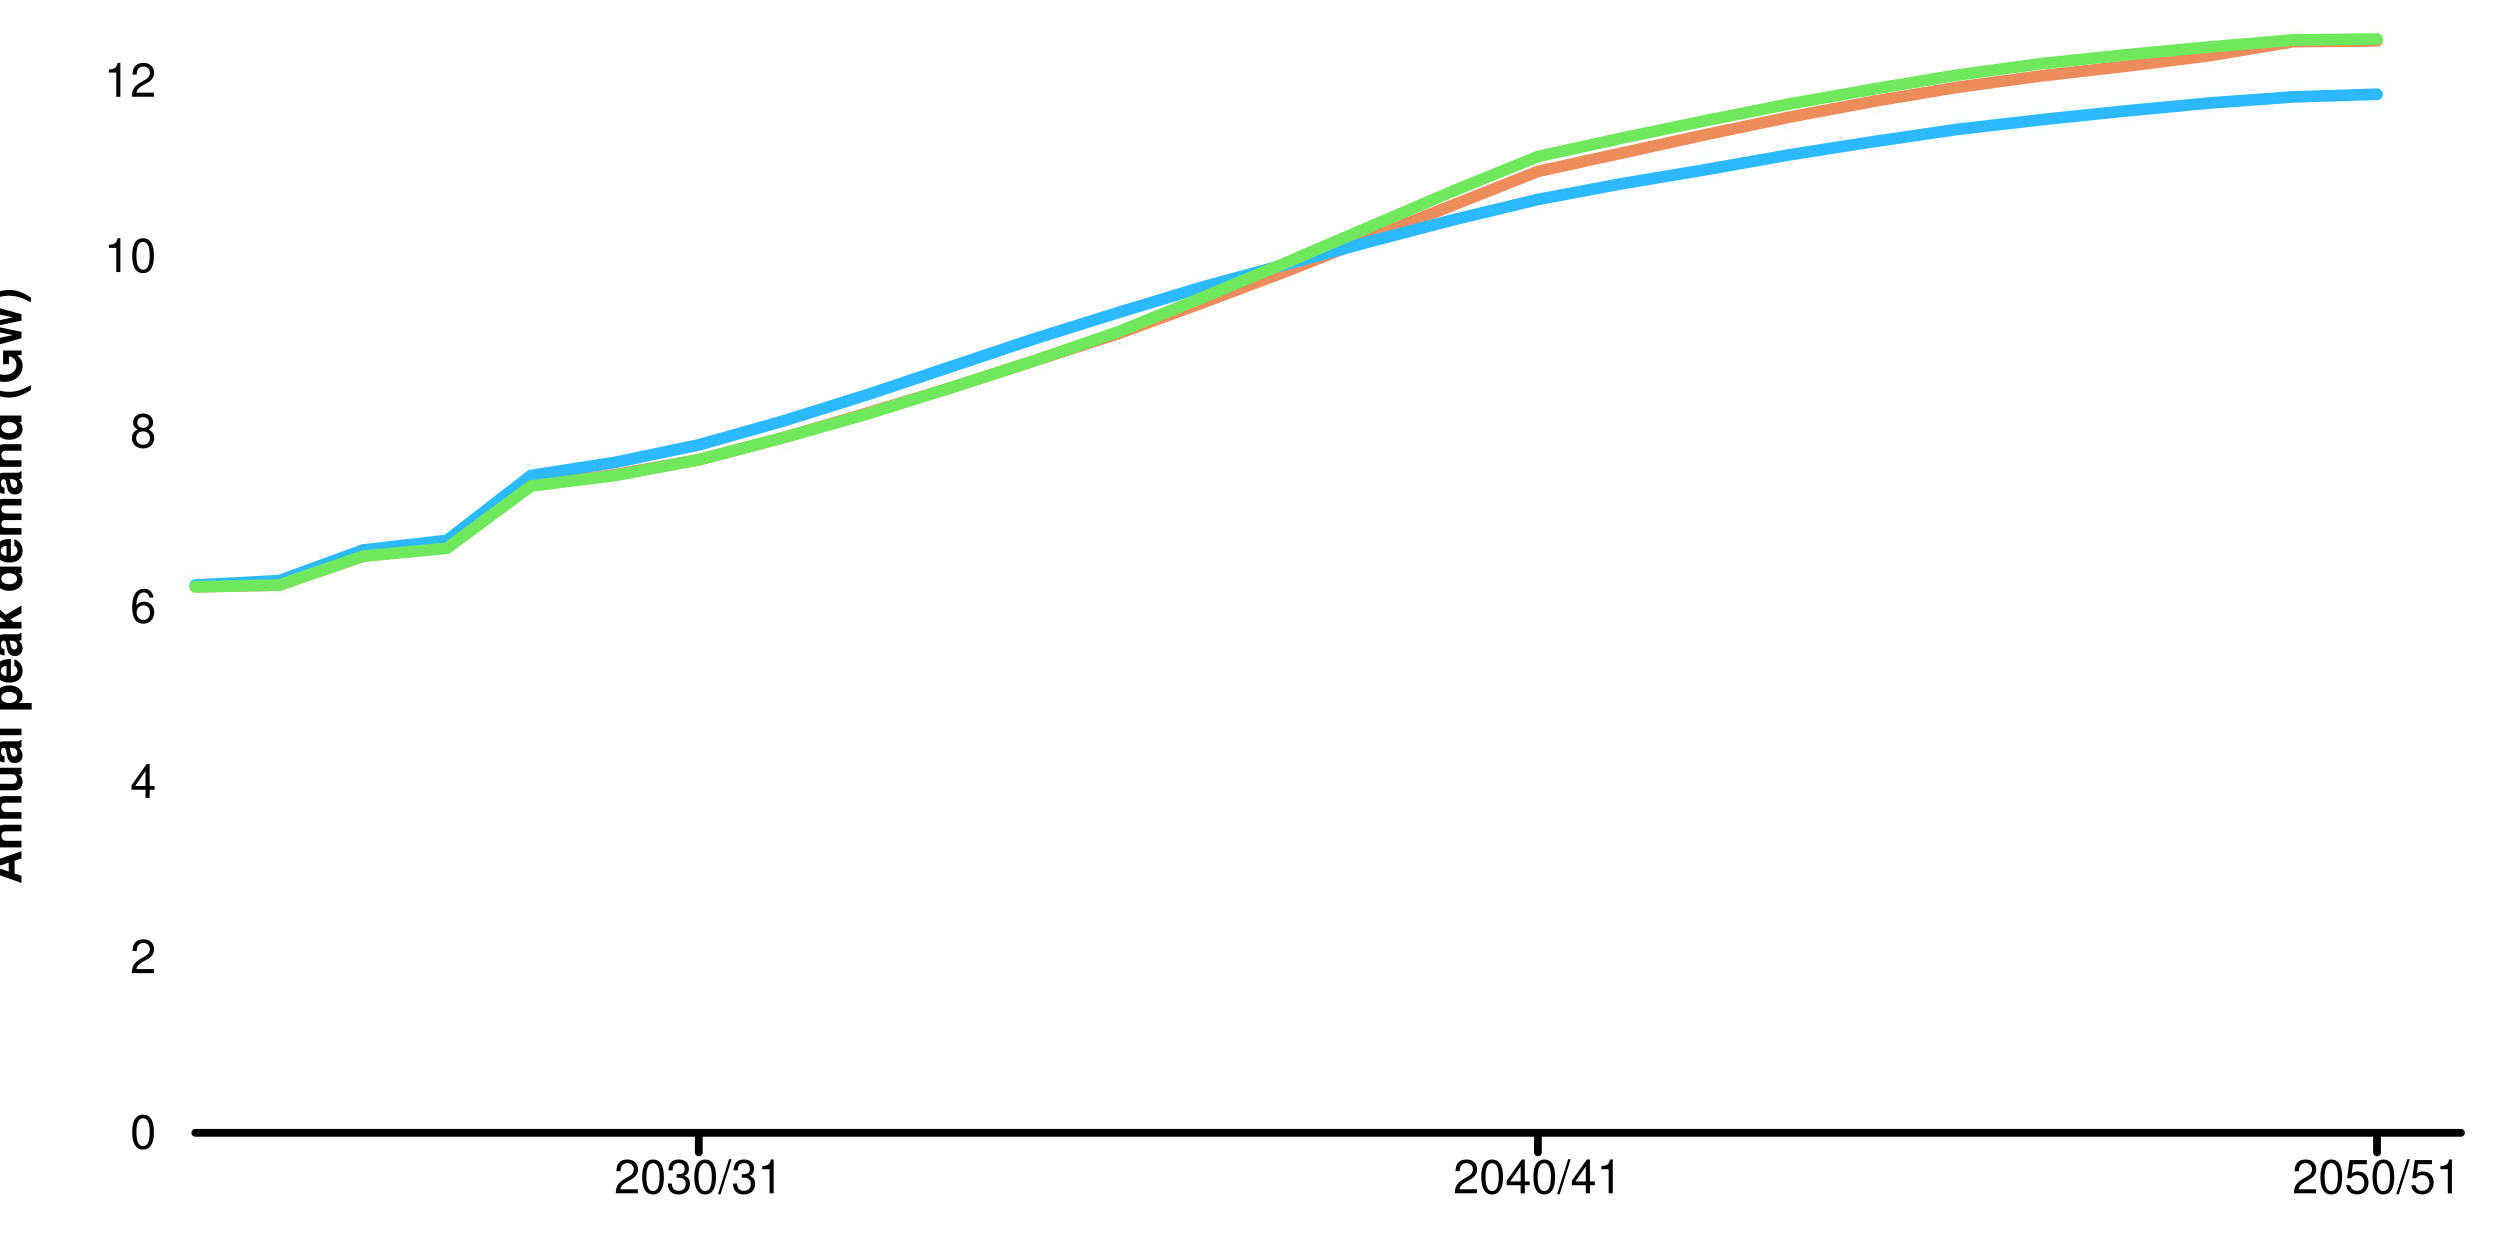
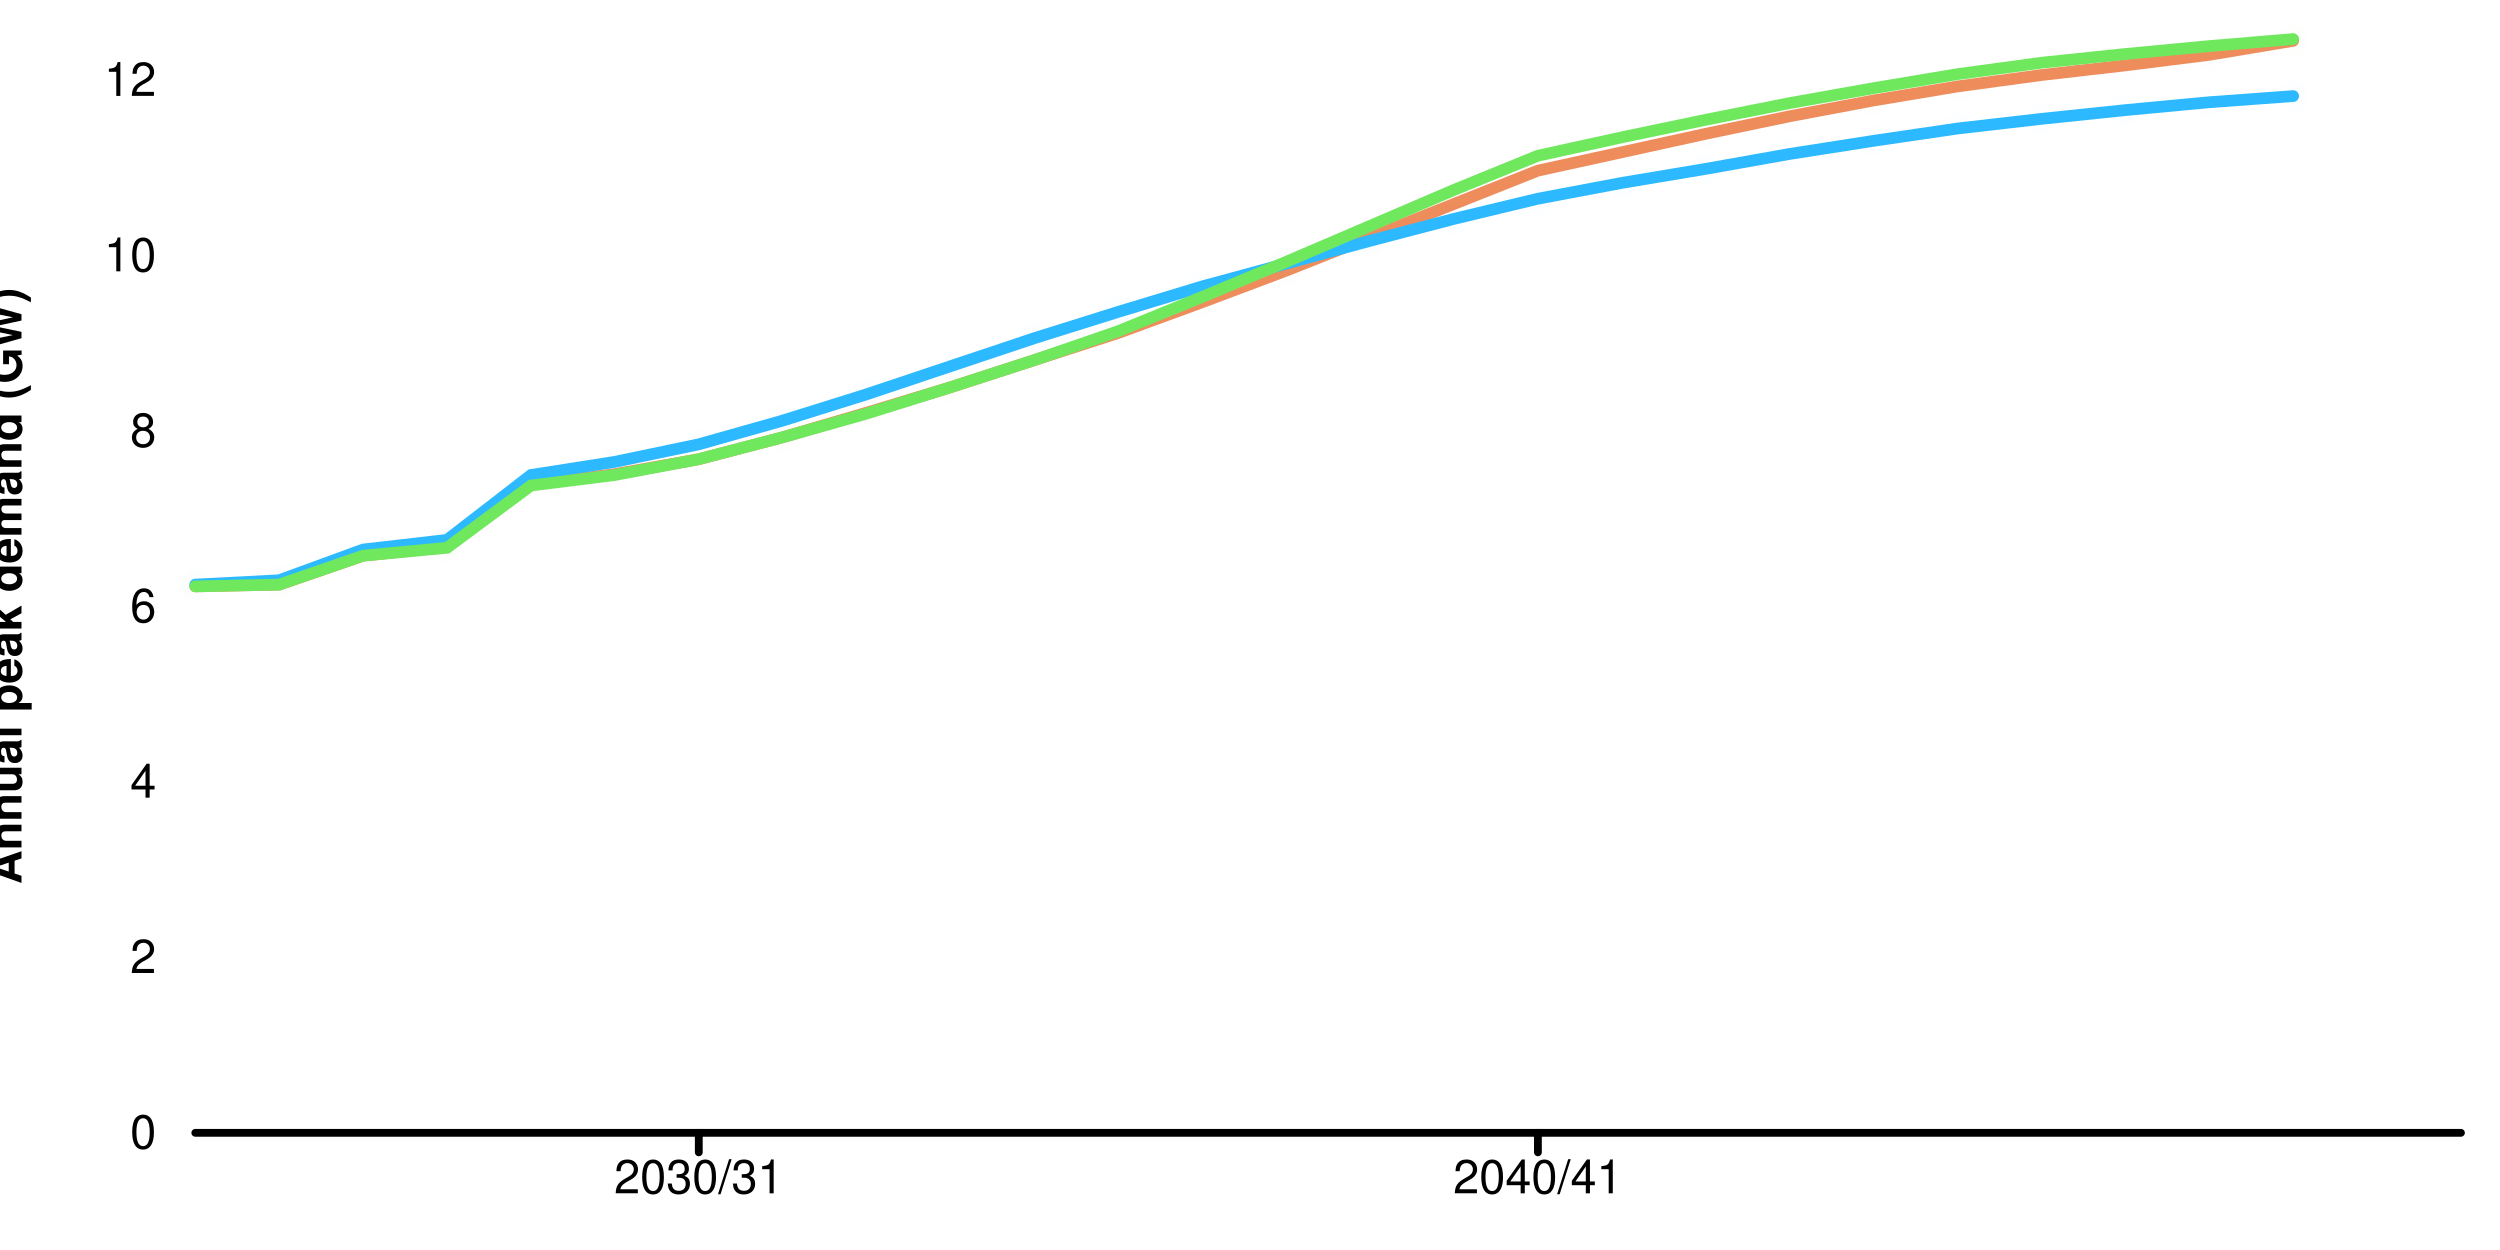
<svg xmlns="http://www.w3.org/2000/svg" width="640" height="320" viewBox="0 0 640 320" preserveAspectRatio="xMinYMin meet" overflow="visible" class="oi-chart-main" data-type="line-chart">
  <defs>
    <style>
	.series path.line { fill-opacity: 0; }
	.series path.line.dotted { stroke-dasharray: 12 20 }
	.series:hover path.line, .series.on path.line { stroke-width: 5; }
	.series .marker { opacity:0.01; }
	.series:hover .marker, .series.active .marker, .series .marker.selected { opacity:1!important; }
	.series .marker:hover, .series .marker.on { r: 6px!important; fill: black; }
	.grid { font-family: "Helvetica Neue",Helvetica,Arial,"Lucida Grande",sans-serif; }
	.grid line { stroke: rgb(0,0,0); stroke-width: 2; stroke-linecap: round; }
	.grid.grid-x text { text-anchor: middle; dominant-baseline: hanging; transform: translateY(10px); }
	.grid.grid-y text { text-anchor: end; dominant-baseline: middle; transform: translateX(-10px); }
	</style>
  </defs>
  <g class="grid grid-y">
    <line x1="50" y1="290" x2="630" y2="290" data-left="50" />
    <text x="50" y="290" text-anchor="end">0</text>
-     <text x="50" y="245.128" text-anchor="end">2</text>
-     <text x="50" y="200.256" text-anchor="end">4</text>
-     <text x="50" y="155.385" text-anchor="end">6</text>
-     <text x="50" y="110.513" text-anchor="end">8</text>
-     <text x="50" y="65.641" text-anchor="end">10</text>
-     <text x="50" y="20.769" text-anchor="end">12</text>
+     <text x="50" y="245.092" text-anchor="end">2</text>
+     <text x="50" y="200.184" text-anchor="end">4</text>
+     <text x="50" y="155.277" text-anchor="end">6</text>
+     <text x="50" y="110.369" text-anchor="end">8</text>
+     <text x="50" y="65.461" text-anchor="end">10</text>
+     <text x="50" y="20.553" text-anchor="end">12</text>
    <text style="text-anchor:middle;dominant-baseline:hanging;font-weight:bold;transform: translateY(150px) rotate(-90deg);">Annual peak demand (GW)</text>
  </g>
  <g class="grid grid-x">
    <line class="tick" x1="178.889" y1="290" x2="178.889" y2="295" />
    <text x="178.889" y="290" text-anchor="middle">2030/31</text>
    <line class="tick" x1="393.704" y1="290" x2="393.704" y2="295" />
    <text x="393.704" y="290" text-anchor="middle">2040/41</text>
-     <line class="tick" x1="608.519" y1="290" x2="608.519" y2="295" />
-     <text x="608.519" y="290" text-anchor="middle">2050/51</text>
    <text style="text-anchor:middle;dominant-baseline:hanging;font-weight:bold;transform: translateY(150px) rotate(-90deg);" />
  </g>
  <g class="data-layer" role="table">
    <g data-scenario="electric-engagement" class="series series-1" tabindex="0" role="row" aria-label="Series: Electric Engagement" data-series="1">
-       <path d="M 50.00,150.22L 71.48,149.78L 92.96,142.37L 114.44,140.13L 135.93,124.20L 157.41,121.51L 178.89,117.69L 200.37,112.08L 221.85,105.80L 243.33,99.29L 264.81,92.34L 286.30,85.38L 307.78,77.53L 329.26,69.46L 350.74,60.93L 372.22,52.40L 393.70,43.88L 415.19,39.17L 436.67,34.46L 458.15,29.97L 479.63,25.93L 501.11,22.34L 522.59,19.42L 544.07,16.96L 565.56,14.26L 587.04,10.67L 608.52,10.45" id="Electric Engagement" class="line" stroke="#EE8C5C" stroke-width="3" stroke-linecap="round" />
-       <circle class="marker" cx="50.00" cy="150.22" data-y="6.23" data-x="2024/25" data-i="0" data-series="1" r="4" fill="#EE8C5C" roll="cell" />
-       <circle class="marker" cx="71.48" cy="149.78" data-y="6.25" data-x="2025/26" data-i="1" data-series="1" r="4" fill="#EE8C5C" roll="cell" />
-       <circle class="marker" cx="92.96" cy="142.37" data-y="6.58" data-x="2026/27" data-i="2" data-series="1" r="4" fill="#EE8C5C" roll="cell" />
-       <circle class="marker" cx="114.44" cy="140.13" data-y="6.68" data-x="2027/28" data-i="3" data-series="1" r="4" fill="#EE8C5C" roll="cell" />
-       <circle class="marker" cx="135.93" cy="124.20" data-y="7.39" data-x="2028/29" data-i="4" data-series="1" r="4" fill="#EE8C5C" roll="cell" />
-       <circle class="marker" cx="157.41" cy="121.51" data-y="7.51" data-x="2029/30" data-i="5" data-series="1" r="4" fill="#EE8C5C" roll="cell" />
-       <circle class="marker" cx="178.89" cy="117.69" data-y="7.68" data-x="2030/31" data-i="6" data-series="1" r="4" fill="#EE8C5C" roll="cell" />
-       <circle class="marker" cx="200.37" cy="112.08" data-y="7.93" data-x="2031/32" data-i="7" data-series="1" r="4" fill="#EE8C5C" roll="cell" />
-       <circle class="marker" cx="221.85" cy="105.80" data-y="8.21" data-x="2032/33" data-i="8" data-series="1" r="4" fill="#EE8C5C" roll="cell" />
-       <circle class="marker" cx="243.33" cy="99.29" data-y="8.50" data-x="2033/34" data-i="9" data-series="1" r="4" fill="#EE8C5C" roll="cell" />
-       <circle class="marker" cx="264.81" cy="92.34" data-y="8.81" data-x="2034/35" data-i="10" data-series="1" r="4" fill="#EE8C5C" roll="cell" />
-       <circle class="marker" cx="286.30" cy="85.38" data-y="9.12" data-x="2035/36" data-i="11" data-series="1" r="4" fill="#EE8C5C" roll="cell" />
-       <circle class="marker" cx="307.78" cy="77.53" data-y="9.47" data-x="2036/37" data-i="12" data-series="1" r="4" fill="#EE8C5C" roll="cell" />
-       <circle class="marker" cx="329.26" cy="69.46" data-y="9.83" data-x="2037/38" data-i="13" data-series="1" r="4" fill="#EE8C5C" roll="cell" />
-       <circle class="marker" cx="350.74" cy="60.93" data-y="10.21" data-x="2038/39" data-i="14" data-series="1" r="4" fill="#EE8C5C" roll="cell" />
-       <circle class="marker" cx="372.22" cy="52.40" data-y="10.59" data-x="2039/40" data-i="15" data-series="1" r="4" fill="#EE8C5C" roll="cell" />
-       <circle class="marker" cx="393.70" cy="43.88" data-y="10.97" data-x="2040/41" data-i="16" data-series="1" r="4" fill="#EE8C5C" roll="cell" />
-       <circle class="marker" cx="415.19" cy="39.17" data-y="11.18" data-x="2041/42" data-i="17" data-series="1" r="4" fill="#EE8C5C" roll="cell" />
-       <circle class="marker" cx="436.67" cy="34.46" data-y="11.39" data-x="2042/43" data-i="18" data-series="1" r="4" fill="#EE8C5C" roll="cell" />
-       <circle class="marker" cx="458.15" cy="29.97" data-y="11.59" data-x="2043/44" data-i="19" data-series="1" r="4" fill="#EE8C5C" roll="cell" />
-       <circle class="marker" cx="479.63" cy="25.93" data-y="11.77" data-x="2044/45" data-i="20" data-series="1" r="4" fill="#EE8C5C" roll="cell" />
-       <circle class="marker" cx="501.11" cy="22.34" data-y="11.93" data-x="2045/46" data-i="21" data-series="1" r="4" fill="#EE8C5C" roll="cell" />
-       <circle class="marker" cx="522.59" cy="19.42" data-y="12.06" data-x="2046/47" data-i="22" data-series="1" r="4" fill="#EE8C5C" roll="cell" />
-       <circle class="marker" cx="544.07" cy="16.96" data-y="12.17" data-x="2047/48" data-i="23" data-series="1" r="4" fill="#EE8C5C" roll="cell" />
-       <circle class="marker" cx="565.56" cy="14.26" data-y="12.29" data-x="2048/49" data-i="24" data-series="1" r="4" fill="#EE8C5C" roll="cell" />
-       <circle class="marker" cx="587.04" cy="10.67" data-y="12.45" data-x="2049/50" data-i="25" data-series="1" r="4" fill="#EE8C5C" roll="cell" />
-       <circle class="marker" cx="608.52" cy="10.45" data-y="12.46" data-x="2050/51" data-i="26" data-series="1" r="4" fill="#EE8C5C" roll="cell" />
+       <path d="M 50.00,150.11L 71.48,149.66L 92.96,142.25L 114.44,140.01L 135.93,124.07L 157.41,121.37L 178.89,117.55L 200.37,111.94L 221.85,105.65L 243.33,99.14L 264.81,92.18L 286.30,85.22L 307.78,77.36L 329.26,69.28L 350.74,60.75L 372.22,52.21L 393.70,43.68L 415.19,38.97L 436.67,34.25L 458.15,29.76L 479.63,25.72L 501.11,22.13L 522.59,19.21L 544.07,16.74L 565.56,14.04L 587.04,10.45" id="Electric Engagement" class="line" stroke="#EE8C5C" stroke-width="3" stroke-linecap="round" />
+       <circle class="marker" cx="50.00" cy="150.11" data-y="6.23" data-x="2024/25" data-i="0" data-series="1" r="4" fill="#EE8C5C" roll="cell" />
+       <circle class="marker" cx="71.48" cy="149.66" data-y="6.25" data-x="2025/26" data-i="1" data-series="1" r="4" fill="#EE8C5C" roll="cell" />
+       <circle class="marker" cx="92.96" cy="142.25" data-y="6.58" data-x="2026/27" data-i="2" data-series="1" r="4" fill="#EE8C5C" roll="cell" />
+       <circle class="marker" cx="114.44" cy="140.01" data-y="6.68" data-x="2027/28" data-i="3" data-series="1" r="4" fill="#EE8C5C" roll="cell" />
+       <circle class="marker" cx="135.93" cy="124.07" data-y="7.39" data-x="2028/29" data-i="4" data-series="1" r="4" fill="#EE8C5C" roll="cell" />
+       <circle class="marker" cx="157.41" cy="121.37" data-y="7.51" data-x="2029/30" data-i="5" data-series="1" r="4" fill="#EE8C5C" roll="cell" />
+       <circle class="marker" cx="178.89" cy="117.55" data-y="7.68" data-x="2030/31" data-i="6" data-series="1" r="4" fill="#EE8C5C" roll="cell" />
+       <circle class="marker" cx="200.37" cy="111.94" data-y="7.93" data-x="2031/32" data-i="7" data-series="1" r="4" fill="#EE8C5C" roll="cell" />
+       <circle class="marker" cx="221.85" cy="105.65" data-y="8.21" data-x="2032/33" data-i="8" data-series="1" r="4" fill="#EE8C5C" roll="cell" />
+       <circle class="marker" cx="243.33" cy="99.14" data-y="8.50" data-x="2033/34" data-i="9" data-series="1" r="4" fill="#EE8C5C" roll="cell" />
+       <circle class="marker" cx="264.81" cy="92.18" data-y="8.81" data-x="2034/35" data-i="10" data-series="1" r="4" fill="#EE8C5C" roll="cell" />
+       <circle class="marker" cx="286.30" cy="85.22" data-y="9.12" data-x="2035/36" data-i="11" data-series="1" r="4" fill="#EE8C5C" roll="cell" />
+       <circle class="marker" cx="307.78" cy="77.36" data-y="9.47" data-x="2036/37" data-i="12" data-series="1" r="4" fill="#EE8C5C" roll="cell" />
+       <circle class="marker" cx="329.26" cy="69.28" data-y="9.83" data-x="2037/38" data-i="13" data-series="1" r="4" fill="#EE8C5C" roll="cell" />
+       <circle class="marker" cx="350.74" cy="60.75" data-y="10.21" data-x="2038/39" data-i="14" data-series="1" r="4" fill="#EE8C5C" roll="cell" />
+       <circle class="marker" cx="372.22" cy="52.21" data-y="10.59" data-x="2039/40" data-i="15" data-series="1" r="4" fill="#EE8C5C" roll="cell" />
+       <circle class="marker" cx="393.70" cy="43.68" data-y="10.97" data-x="2040/41" data-i="16" data-series="1" r="4" fill="#EE8C5C" roll="cell" />
+       <circle class="marker" cx="415.19" cy="38.97" data-y="11.18" data-x="2041/42" data-i="17" data-series="1" r="4" fill="#EE8C5C" roll="cell" />
+       <circle class="marker" cx="436.67" cy="34.25" data-y="11.39" data-x="2042/43" data-i="18" data-series="1" r="4" fill="#EE8C5C" roll="cell" />
+       <circle class="marker" cx="458.15" cy="29.76" data-y="11.59" data-x="2043/44" data-i="19" data-series="1" r="4" fill="#EE8C5C" roll="cell" />
+       <circle class="marker" cx="479.63" cy="25.72" data-y="11.77" data-x="2044/45" data-i="20" data-series="1" r="4" fill="#EE8C5C" roll="cell" />
+       <circle class="marker" cx="501.11" cy="22.13" data-y="11.93" data-x="2045/46" data-i="21" data-series="1" r="4" fill="#EE8C5C" roll="cell" />
+       <circle class="marker" cx="522.59" cy="19.21" data-y="12.06" data-x="2046/47" data-i="22" data-series="1" r="4" fill="#EE8C5C" roll="cell" />
+       <circle class="marker" cx="544.07" cy="16.74" data-y="12.17" data-x="2047/48" data-i="23" data-series="1" r="4" fill="#EE8C5C" roll="cell" />
+       <circle class="marker" cx="565.56" cy="14.04" data-y="12.29" data-x="2048/49" data-i="24" data-series="1" r="4" fill="#EE8C5C" roll="cell" />
+       <circle class="marker" cx="587.04" cy="10.45" data-y="12.45" data-x="2049/50" data-i="25" data-series="1" r="4" fill="#EE8C5C" roll="cell" />
    </g>
    <g data-scenario="hydrogen-evolution" class="series series-2" tabindex="0" role="row" aria-label="Series: Hydrogen Evolution" data-series="2">
-       <path d="M 50.00,149.78L 71.48,148.65L 92.96,140.80L 114.44,138.33L 135.93,121.73L 157.41,118.37L 178.89,113.88L 200.37,107.82L 221.85,101.09L 243.33,93.91L 264.81,86.73L 286.30,80.00L 307.78,73.49L 329.26,67.66L 350.74,61.83L 372.22,56.22L 393.70,51.06L 415.19,47.02L 436.67,43.43L 458.15,39.62L 479.63,36.25L 501.11,33.11L 522.59,30.64L 544.07,28.40L 565.56,26.38L 587.04,24.81L 608.52,24.13" id="Hydrogen Evolution" class="line" stroke="#2CB9FF" stroke-width="3" stroke-linecap="round" />
-       <circle class="marker" cx="50.00" cy="149.78" data-y="6.25" data-x="2024/25" data-i="0" data-series="2" r="4" fill="#2CB9FF" roll="cell" />
-       <circle class="marker" cx="71.48" cy="148.65" data-y="6.30" data-x="2025/26" data-i="1" data-series="2" r="4" fill="#2CB9FF" roll="cell" />
-       <circle class="marker" cx="92.96" cy="140.80" data-y="6.65" data-x="2026/27" data-i="2" data-series="2" r="4" fill="#2CB9FF" roll="cell" />
-       <circle class="marker" cx="114.44" cy="138.33" data-y="6.76" data-x="2027/28" data-i="3" data-series="2" r="4" fill="#2CB9FF" roll="cell" />
-       <circle class="marker" cx="135.93" cy="121.73" data-y="7.50" data-x="2028/29" data-i="4" data-series="2" r="4" fill="#2CB9FF" roll="cell" />
-       <circle class="marker" cx="157.41" cy="118.37" data-y="7.65" data-x="2029/30" data-i="5" data-series="2" r="4" fill="#2CB9FF" roll="cell" />
-       <circle class="marker" cx="178.89" cy="113.88" data-y="7.85" data-x="2030/31" data-i="6" data-series="2" r="4" fill="#2CB9FF" roll="cell" />
-       <circle class="marker" cx="200.37" cy="107.82" data-y="8.12" data-x="2031/32" data-i="7" data-series="2" r="4" fill="#2CB9FF" roll="cell" />
-       <circle class="marker" cx="221.85" cy="101.09" data-y="8.42" data-x="2032/33" data-i="8" data-series="2" r="4" fill="#2CB9FF" roll="cell" />
-       <circle class="marker" cx="243.33" cy="93.91" data-y="8.74" data-x="2033/34" data-i="9" data-series="2" r="4" fill="#2CB9FF" roll="cell" />
-       <circle class="marker" cx="264.81" cy="86.73" data-y="9.06" data-x="2034/35" data-i="10" data-series="2" r="4" fill="#2CB9FF" roll="cell" />
-       <circle class="marker" cx="286.30" cy="80.00" data-y="9.36" data-x="2035/36" data-i="11" data-series="2" r="4" fill="#2CB9FF" roll="cell" />
-       <circle class="marker" cx="307.78" cy="73.49" data-y="9.65" data-x="2036/37" data-i="12" data-series="2" r="4" fill="#2CB9FF" roll="cell" />
-       <circle class="marker" cx="329.26" cy="67.66" data-y="9.91" data-x="2037/38" data-i="13" data-series="2" r="4" fill="#2CB9FF" roll="cell" />
-       <circle class="marker" cx="350.74" cy="61.83" data-y="10.17" data-x="2038/39" data-i="14" data-series="2" r="4" fill="#2CB9FF" roll="cell" />
-       <circle class="marker" cx="372.22" cy="56.22" data-y="10.42" data-x="2039/40" data-i="15" data-series="2" r="4" fill="#2CB9FF" roll="cell" />
-       <circle class="marker" cx="393.70" cy="51.06" data-y="10.65" data-x="2040/41" data-i="16" data-series="2" r="4" fill="#2CB9FF" roll="cell" />
-       <circle class="marker" cx="415.19" cy="47.02" data-y="10.83" data-x="2041/42" data-i="17" data-series="2" r="4" fill="#2CB9FF" roll="cell" />
-       <circle class="marker" cx="436.67" cy="43.43" data-y="10.99" data-x="2042/43" data-i="18" data-series="2" r="4" fill="#2CB9FF" roll="cell" />
-       <circle class="marker" cx="458.15" cy="39.62" data-y="11.16" data-x="2043/44" data-i="19" data-series="2" r="4" fill="#2CB9FF" roll="cell" />
-       <circle class="marker" cx="479.63" cy="36.25" data-y="11.31" data-x="2044/45" data-i="20" data-series="2" r="4" fill="#2CB9FF" roll="cell" />
-       <circle class="marker" cx="501.11" cy="33.11" data-y="11.45" data-x="2045/46" data-i="21" data-series="2" r="4" fill="#2CB9FF" roll="cell" />
-       <circle class="marker" cx="522.59" cy="30.64" data-y="11.56" data-x="2046/47" data-i="22" data-series="2" r="4" fill="#2CB9FF" roll="cell" />
-       <circle class="marker" cx="544.07" cy="28.40" data-y="11.66" data-x="2047/48" data-i="23" data-series="2" r="4" fill="#2CB9FF" roll="cell" />
-       <circle class="marker" cx="565.56" cy="26.38" data-y="11.75" data-x="2048/49" data-i="24" data-series="2" r="4" fill="#2CB9FF" roll="cell" />
-       <circle class="marker" cx="587.04" cy="24.81" data-y="11.82" data-x="2049/50" data-i="25" data-series="2" r="4" fill="#2CB9FF" roll="cell" />
-       <circle class="marker" cx="608.52" cy="24.13" data-y="11.85" data-x="2050/51" data-i="26" data-series="2" r="4" fill="#2CB9FF" roll="cell" />
+       <path d="M 50.00,149.66L 71.48,148.54L 92.96,140.68L 114.44,138.21L 135.93,121.60L 157.41,118.23L 178.89,113.74L 200.37,107.67L 221.85,100.94L 243.33,93.75L 264.81,86.57L 286.30,79.83L 307.78,73.32L 329.26,67.48L 350.74,61.64L 372.22,56.03L 393.70,50.87L 415.19,46.82L 436.67,43.23L 458.15,39.41L 479.63,36.05L 501.11,32.90L 522.59,30.43L 544.07,28.19L 565.56,26.17L 587.04,24.60" id="Hydrogen Evolution" class="line" stroke="#2CB9FF" stroke-width="3" stroke-linecap="round" />
+       <circle class="marker" cx="50.00" cy="149.66" data-y="6.25" data-x="2024/25" data-i="0" data-series="2" r="4" fill="#2CB9FF" roll="cell" />
+       <circle class="marker" cx="71.48" cy="148.54" data-y="6.30" data-x="2025/26" data-i="1" data-series="2" r="4" fill="#2CB9FF" roll="cell" />
+       <circle class="marker" cx="92.96" cy="140.68" data-y="6.65" data-x="2026/27" data-i="2" data-series="2" r="4" fill="#2CB9FF" roll="cell" />
+       <circle class="marker" cx="114.44" cy="138.21" data-y="6.76" data-x="2027/28" data-i="3" data-series="2" r="4" fill="#2CB9FF" roll="cell" />
+       <circle class="marker" cx="135.93" cy="121.60" data-y="7.50" data-x="2028/29" data-i="4" data-series="2" r="4" fill="#2CB9FF" roll="cell" />
+       <circle class="marker" cx="157.41" cy="118.23" data-y="7.65" data-x="2029/30" data-i="5" data-series="2" r="4" fill="#2CB9FF" roll="cell" />
+       <circle class="marker" cx="178.89" cy="113.74" data-y="7.85" data-x="2030/31" data-i="6" data-series="2" r="4" fill="#2CB9FF" roll="cell" />
+       <circle class="marker" cx="200.37" cy="107.67" data-y="8.12" data-x="2031/32" data-i="7" data-series="2" r="4" fill="#2CB9FF" roll="cell" />
+       <circle class="marker" cx="221.85" cy="100.94" data-y="8.42" data-x="2032/33" data-i="8" data-series="2" r="4" fill="#2CB9FF" roll="cell" />
+       <circle class="marker" cx="243.33" cy="93.75" data-y="8.74" data-x="2033/34" data-i="9" data-series="2" r="4" fill="#2CB9FF" roll="cell" />
+       <circle class="marker" cx="264.81" cy="86.57" data-y="9.06" data-x="2034/35" data-i="10" data-series="2" r="4" fill="#2CB9FF" roll="cell" />
+       <circle class="marker" cx="286.30" cy="79.83" data-y="9.36" data-x="2035/36" data-i="11" data-series="2" r="4" fill="#2CB9FF" roll="cell" />
+       <circle class="marker" cx="307.78" cy="73.32" data-y="9.65" data-x="2036/37" data-i="12" data-series="2" r="4" fill="#2CB9FF" roll="cell" />
+       <circle class="marker" cx="329.26" cy="67.48" data-y="9.91" data-x="2037/38" data-i="13" data-series="2" r="4" fill="#2CB9FF" roll="cell" />
+       <circle class="marker" cx="350.74" cy="61.64" data-y="10.17" data-x="2038/39" data-i="14" data-series="2" r="4" fill="#2CB9FF" roll="cell" />
+       <circle class="marker" cx="372.22" cy="56.03" data-y="10.42" data-x="2039/40" data-i="15" data-series="2" r="4" fill="#2CB9FF" roll="cell" />
+       <circle class="marker" cx="393.70" cy="50.87" data-y="10.65" data-x="2040/41" data-i="16" data-series="2" r="4" fill="#2CB9FF" roll="cell" />
+       <circle class="marker" cx="415.19" cy="46.82" data-y="10.83" data-x="2041/42" data-i="17" data-series="2" r="4" fill="#2CB9FF" roll="cell" />
+       <circle class="marker" cx="436.67" cy="43.23" data-y="10.99" data-x="2042/43" data-i="18" data-series="2" r="4" fill="#2CB9FF" roll="cell" />
+       <circle class="marker" cx="458.15" cy="39.41" data-y="11.16" data-x="2043/44" data-i="19" data-series="2" r="4" fill="#2CB9FF" roll="cell" />
+       <circle class="marker" cx="479.63" cy="36.05" data-y="11.31" data-x="2044/45" data-i="20" data-series="2" r="4" fill="#2CB9FF" roll="cell" />
+       <circle class="marker" cx="501.11" cy="32.90" data-y="11.45" data-x="2045/46" data-i="21" data-series="2" r="4" fill="#2CB9FF" roll="cell" />
+       <circle class="marker" cx="522.59" cy="30.43" data-y="11.56" data-x="2046/47" data-i="22" data-series="2" r="4" fill="#2CB9FF" roll="cell" />
+       <circle class="marker" cx="544.07" cy="28.19" data-y="11.66" data-x="2047/48" data-i="23" data-series="2" r="4" fill="#2CB9FF" roll="cell" />
+       <circle class="marker" cx="565.56" cy="26.17" data-y="11.75" data-x="2048/49" data-i="24" data-series="2" r="4" fill="#2CB9FF" roll="cell" />
+       <circle class="marker" cx="587.04" cy="24.60" data-y="11.82" data-x="2049/50" data-i="25" data-series="2" r="4" fill="#2CB9FF" roll="cell" />
    </g>
    <g data-scenario="holistic-transition" class="series series-3" tabindex="0" role="row" aria-label="Series: Holistic Transition" data-series="3">
-       <path d="M 50.00,150.22L 71.48,149.78L 92.96,142.37L 114.44,140.35L 135.93,124.42L 157.41,121.73L 178.89,117.69L 200.37,112.08L 221.85,106.03L 243.33,99.29L 264.81,92.34L 286.30,84.94L 307.78,76.19L 329.26,67.21L 350.74,58.01L 372.22,48.81L 393.70,40.06L 415.19,35.35L 436.67,30.87L 458.15,26.60L 479.63,22.79L 501.11,19.20L 522.59,16.28L 544.07,14.04L 565.56,12.02L 587.04,10.22L 608.52,10.00" id="Holistic Transition" class="line" stroke="#70E85E" stroke-width="3" stroke-linecap="round" />
-       <circle class="marker" cx="50.00" cy="150.22" data-y="6.23" data-x="2024/25" data-i="0" data-series="3" r="4" fill="#70E85E" roll="cell" />
-       <circle class="marker" cx="71.48" cy="149.78" data-y="6.25" data-x="2025/26" data-i="1" data-series="3" r="4" fill="#70E85E" roll="cell" />
-       <circle class="marker" cx="92.96" cy="142.37" data-y="6.58" data-x="2026/27" data-i="2" data-series="3" r="4" fill="#70E85E" roll="cell" />
-       <circle class="marker" cx="114.44" cy="140.35" data-y="6.67" data-x="2027/28" data-i="3" data-series="3" r="4" fill="#70E85E" roll="cell" />
-       <circle class="marker" cx="135.93" cy="124.42" data-y="7.38" data-x="2028/29" data-i="4" data-series="3" r="4" fill="#70E85E" roll="cell" />
-       <circle class="marker" cx="157.41" cy="121.73" data-y="7.50" data-x="2029/30" data-i="5" data-series="3" r="4" fill="#70E85E" roll="cell" />
-       <circle class="marker" cx="178.89" cy="117.69" data-y="7.68" data-x="2030/31" data-i="6" data-series="3" r="4" fill="#70E85E" roll="cell" />
-       <circle class="marker" cx="200.37" cy="112.08" data-y="7.93" data-x="2031/32" data-i="7" data-series="3" r="4" fill="#70E85E" roll="cell" />
-       <circle class="marker" cx="221.85" cy="106.03" data-y="8.20" data-x="2032/33" data-i="8" data-series="3" r="4" fill="#70E85E" roll="cell" />
-       <circle class="marker" cx="243.33" cy="99.29" data-y="8.50" data-x="2033/34" data-i="9" data-series="3" r="4" fill="#70E85E" roll="cell" />
-       <circle class="marker" cx="264.81" cy="92.34" data-y="8.81" data-x="2034/35" data-i="10" data-series="3" r="4" fill="#70E85E" roll="cell" />
-       <circle class="marker" cx="286.30" cy="84.94" data-y="9.14" data-x="2035/36" data-i="11" data-series="3" r="4" fill="#70E85E" roll="cell" />
-       <circle class="marker" cx="307.78" cy="76.19" data-y="9.53" data-x="2036/37" data-i="12" data-series="3" r="4" fill="#70E85E" roll="cell" />
-       <circle class="marker" cx="329.26" cy="67.21" data-y="9.93" data-x="2037/38" data-i="13" data-series="3" r="4" fill="#70E85E" roll="cell" />
-       <circle class="marker" cx="350.74" cy="58.01" data-y="10.34" data-x="2038/39" data-i="14" data-series="3" r="4" fill="#70E85E" roll="cell" />
-       <circle class="marker" cx="372.22" cy="48.81" data-y="10.75" data-x="2039/40" data-i="15" data-series="3" r="4" fill="#70E85E" roll="cell" />
-       <circle class="marker" cx="393.70" cy="40.06" data-y="11.14" data-x="2040/41" data-i="16" data-series="3" r="4" fill="#70E85E" roll="cell" />
-       <circle class="marker" cx="415.19" cy="35.35" data-y="11.35" data-x="2041/42" data-i="17" data-series="3" r="4" fill="#70E85E" roll="cell" />
-       <circle class="marker" cx="436.67" cy="30.87" data-y="11.55" data-x="2042/43" data-i="18" data-series="3" r="4" fill="#70E85E" roll="cell" />
-       <circle class="marker" cx="458.15" cy="26.60" data-y="11.74" data-x="2043/44" data-i="19" data-series="3" r="4" fill="#70E85E" roll="cell" />
-       <circle class="marker" cx="479.63" cy="22.79" data-y="11.91" data-x="2044/45" data-i="20" data-series="3" r="4" fill="#70E85E" roll="cell" />
-       <circle class="marker" cx="501.11" cy="19.20" data-y="12.07" data-x="2045/46" data-i="21" data-series="3" r="4" fill="#70E85E" roll="cell" />
-       <circle class="marker" cx="522.59" cy="16.28" data-y="12.20" data-x="2046/47" data-i="22" data-series="3" r="4" fill="#70E85E" roll="cell" />
-       <circle class="marker" cx="544.07" cy="14.04" data-y="12.30" data-x="2047/48" data-i="23" data-series="3" r="4" fill="#70E85E" roll="cell" />
-       <circle class="marker" cx="565.56" cy="12.02" data-y="12.39" data-x="2048/49" data-i="24" data-series="3" r="4" fill="#70E85E" roll="cell" />
-       <circle class="marker" cx="587.04" cy="10.22" data-y="12.47" data-x="2049/50" data-i="25" data-series="3" r="4" fill="#70E85E" roll="cell" />
-       <circle class="marker" cx="608.52" cy="10.00" data-y="12.48" data-x="2050/51" data-i="26" data-series="3" r="4" fill="#70E85E" roll="cell" />
+       <path d="M 50.00,150.11L 71.48,149.66L 92.96,142.25L 114.44,140.23L 135.93,124.29L 157.41,121.60L 178.89,117.55L 200.37,111.94L 221.85,105.88L 243.33,99.14L 264.81,92.18L 286.30,84.77L 307.78,76.01L 329.26,67.03L 350.74,57.83L 372.22,48.62L 393.70,39.86L 415.19,35.15L 436.67,30.66L 458.15,26.39L 479.63,22.57L 501.11,18.98L 522.59,16.06L 544.07,13.82L 565.56,11.80L 587.04,10.00" id="Holistic Transition" class="line" stroke="#70E85E" stroke-width="3" stroke-linecap="round" />
+       <circle class="marker" cx="50.00" cy="150.11" data-y="6.23" data-x="2024/25" data-i="0" data-series="3" r="4" fill="#70E85E" roll="cell" />
+       <circle class="marker" cx="71.48" cy="149.66" data-y="6.25" data-x="2025/26" data-i="1" data-series="3" r="4" fill="#70E85E" roll="cell" />
+       <circle class="marker" cx="92.96" cy="142.25" data-y="6.58" data-x="2026/27" data-i="2" data-series="3" r="4" fill="#70E85E" roll="cell" />
+       <circle class="marker" cx="114.44" cy="140.23" data-y="6.67" data-x="2027/28" data-i="3" data-series="3" r="4" fill="#70E85E" roll="cell" />
+       <circle class="marker" cx="135.93" cy="124.29" data-y="7.38" data-x="2028/29" data-i="4" data-series="3" r="4" fill="#70E85E" roll="cell" />
+       <circle class="marker" cx="157.41" cy="121.60" data-y="7.50" data-x="2029/30" data-i="5" data-series="3" r="4" fill="#70E85E" roll="cell" />
+       <circle class="marker" cx="178.89" cy="117.55" data-y="7.68" data-x="2030/31" data-i="6" data-series="3" r="4" fill="#70E85E" roll="cell" />
+       <circle class="marker" cx="200.37" cy="111.94" data-y="7.93" data-x="2031/32" data-i="7" data-series="3" r="4" fill="#70E85E" roll="cell" />
+       <circle class="marker" cx="221.85" cy="105.88" data-y="8.20" data-x="2032/33" data-i="8" data-series="3" r="4" fill="#70E85E" roll="cell" />
+       <circle class="marker" cx="243.33" cy="99.14" data-y="8.50" data-x="2033/34" data-i="9" data-series="3" r="4" fill="#70E85E" roll="cell" />
+       <circle class="marker" cx="264.81" cy="92.18" data-y="8.81" data-x="2034/35" data-i="10" data-series="3" r="4" fill="#70E85E" roll="cell" />
+       <circle class="marker" cx="286.30" cy="84.77" data-y="9.14" data-x="2035/36" data-i="11" data-series="3" r="4" fill="#70E85E" roll="cell" />
+       <circle class="marker" cx="307.78" cy="76.01" data-y="9.53" data-x="2036/37" data-i="12" data-series="3" r="4" fill="#70E85E" roll="cell" />
+       <circle class="marker" cx="329.26" cy="67.03" data-y="9.93" data-x="2037/38" data-i="13" data-series="3" r="4" fill="#70E85E" roll="cell" />
+       <circle class="marker" cx="350.74" cy="57.83" data-y="10.34" data-x="2038/39" data-i="14" data-series="3" r="4" fill="#70E85E" roll="cell" />
+       <circle class="marker" cx="372.22" cy="48.62" data-y="10.75" data-x="2039/40" data-i="15" data-series="3" r="4" fill="#70E85E" roll="cell" />
+       <circle class="marker" cx="393.70" cy="39.86" data-y="11.14" data-x="2040/41" data-i="16" data-series="3" r="4" fill="#70E85E" roll="cell" />
+       <circle class="marker" cx="415.19" cy="35.15" data-y="11.35" data-x="2041/42" data-i="17" data-series="3" r="4" fill="#70E85E" roll="cell" />
+       <circle class="marker" cx="436.67" cy="30.66" data-y="11.55" data-x="2042/43" data-i="18" data-series="3" r="4" fill="#70E85E" roll="cell" />
+       <circle class="marker" cx="458.15" cy="26.39" data-y="11.74" data-x="2043/44" data-i="19" data-series="3" r="4" fill="#70E85E" roll="cell" />
+       <circle class="marker" cx="479.63" cy="22.57" data-y="11.91" data-x="2044/45" data-i="20" data-series="3" r="4" fill="#70E85E" roll="cell" />
+       <circle class="marker" cx="501.11" cy="18.98" data-y="12.07" data-x="2045/46" data-i="21" data-series="3" r="4" fill="#70E85E" roll="cell" />
+       <circle class="marker" cx="522.59" cy="16.06" data-y="12.20" data-x="2046/47" data-i="22" data-series="3" r="4" fill="#70E85E" roll="cell" />
+       <circle class="marker" cx="544.07" cy="13.82" data-y="12.30" data-x="2047/48" data-i="23" data-series="3" r="4" fill="#70E85E" roll="cell" />
+       <circle class="marker" cx="565.56" cy="11.80" data-y="12.39" data-x="2048/49" data-i="24" data-series="3" r="4" fill="#70E85E" roll="cell" />
+       <circle class="marker" cx="587.04" cy="10.00" data-y="12.47" data-x="2049/50" data-i="25" data-series="3" r="4" fill="#70E85E" roll="cell" />
    </g>
  </g>
</svg>
